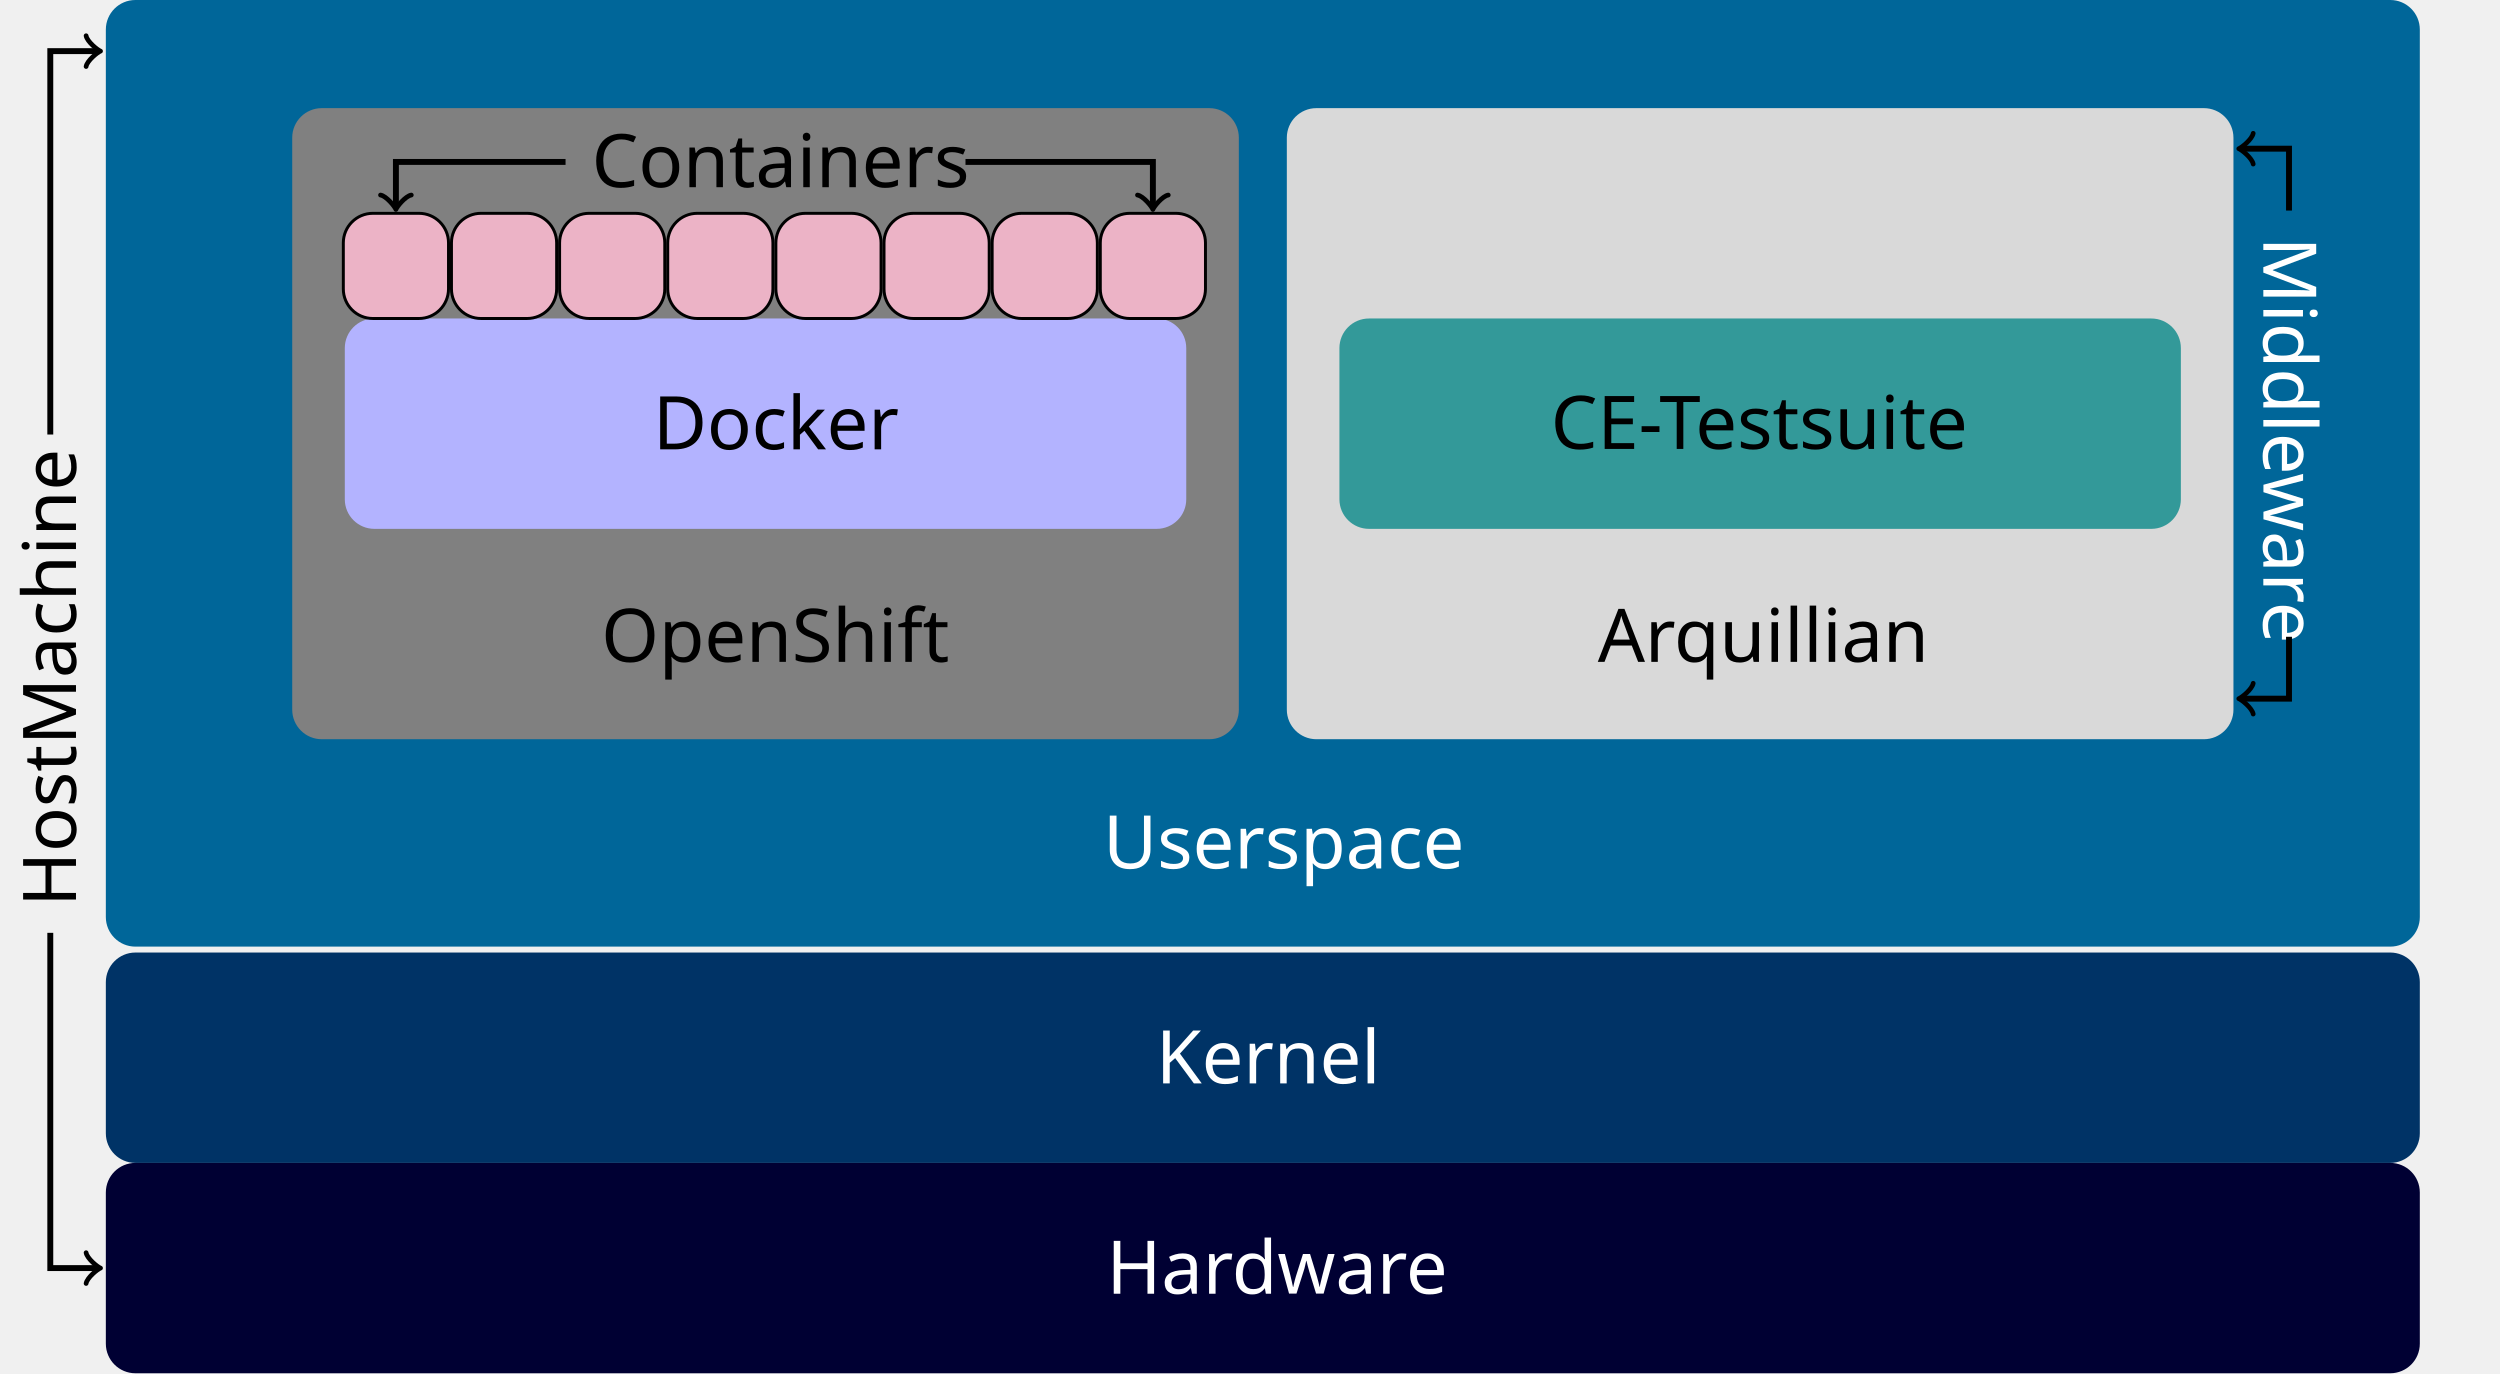
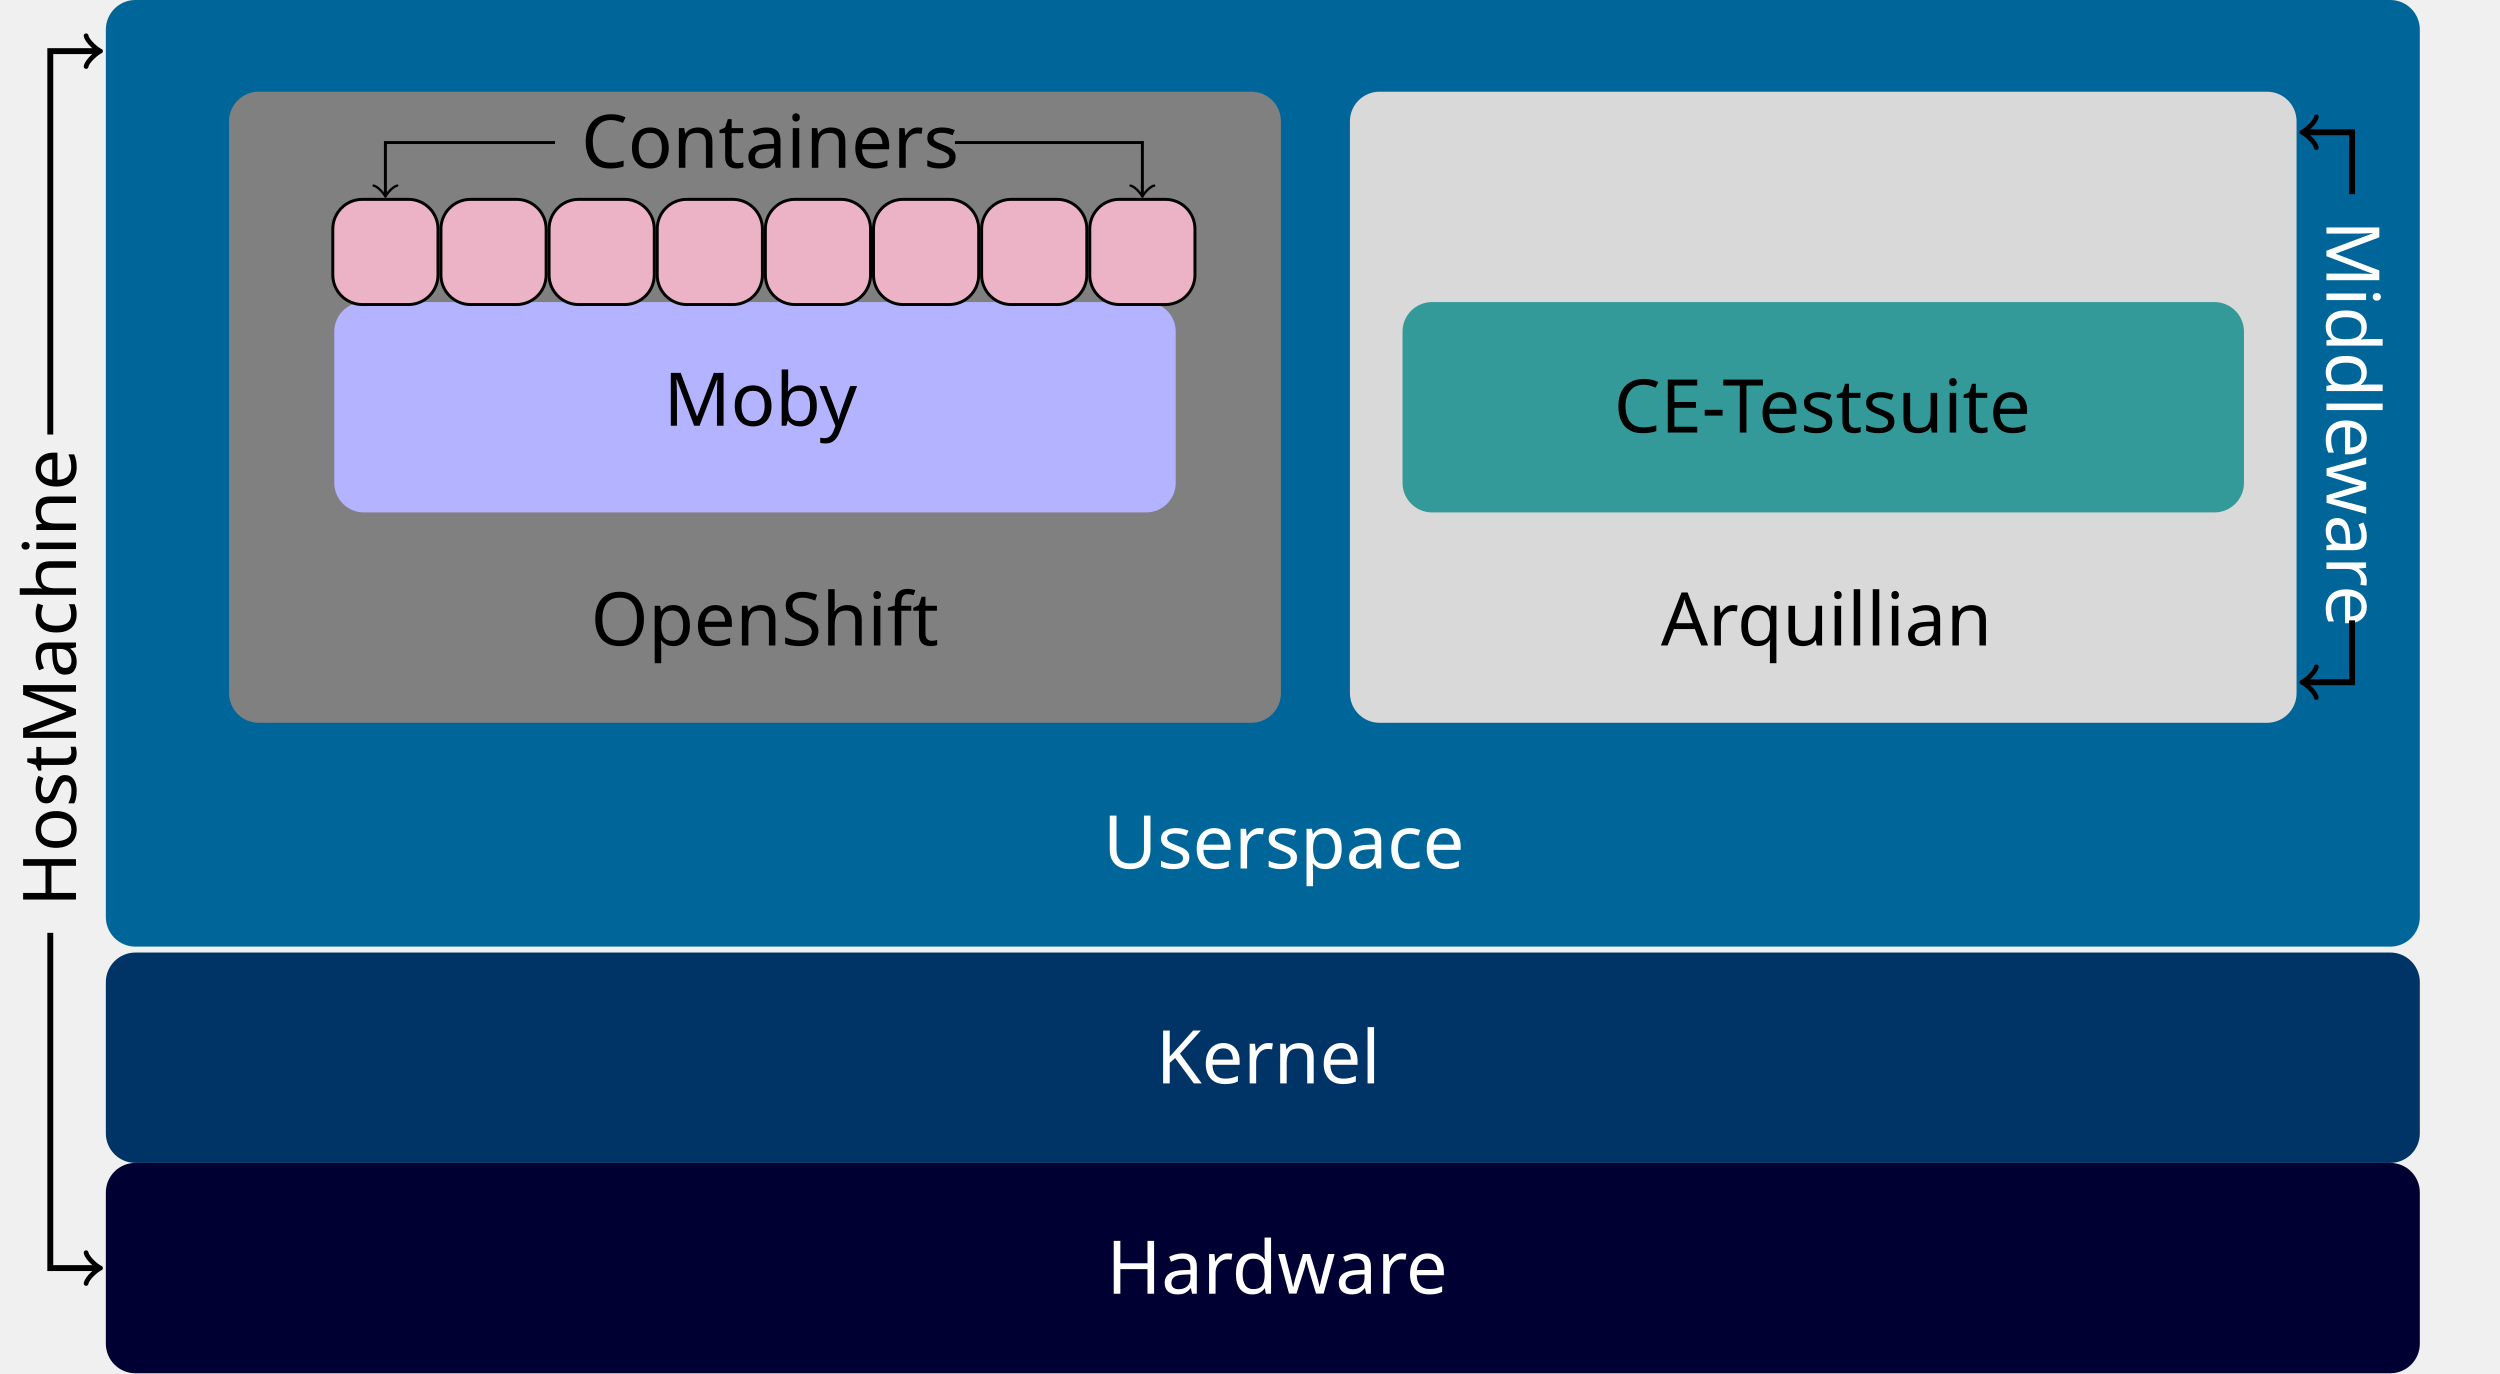
<svg xmlns="http://www.w3.org/2000/svg" viewBox="0 0 449.175 246.732" height="246.732" width="449.175" xml:space="preserve" id="svg2" version="1.1">
  <defs id="defs6" />
  <g transform="matrix(1.333333,0,0,-1.333333,0,246.732)" id="g10">
    <g transform="translate(170.17,121.269)" id="g12">
      <g id="g14">
        <g id="g16" />
        <g id="g18">
          <g id="g20">
-             <g id="g22">
-               <path id="path24" style="fill:#006699;fill-opacity:1;fill-rule:nonzero;stroke:none" d="m 151.922,63.78 h -303.845 c -2.201,0 -3.985,-1.784 -3.985,-3.985 V -59.795 c 0,-2.201 1.784,-3.985 3.985,-3.985 h 303.845 c 2.201,0 3.985,1.784 3.985,3.985 V 59.795 c 0,2.201 -1.784,3.985 -3.985,3.985 z" />
-             </g>
-             <g id="g26">
-               <g id="g28" />
-             </g>
-           </g>
-           <g id="g30">
-             <g transform="translate(-21.516,-53.245)" id="g32">
-               <g id="g34">
-                 <g transform="translate(-148.654,-68.024)" id="g36">
-                   <text id="text40" style="font-variant:normal;font-weight:normal;font-size:9.963px;font-family:CMR10;-inkscape-font-specification:CMR10;writing-mode:lr-tb;fill:#ffffff;fill-opacity:1;fill-rule:nonzero;stroke:none" transform="matrix(1,0,0,-1,148.654,68.024)">
-                     <tspan id="tspan38" y="0" x="0 7.472 11.401 15.829 19.731 23.66 29.195 34.177 38.604">Userspace</tspan>
-                   </text>
-                   <g transform="translate(148.654,68.024)" id="g42" />
-                 </g>
-               </g>
-               <g transform="translate(21.516,53.245)" id="g44" />
-             </g>
-           </g>
-           <g id="g46">
-             <g id="g48">
-               <path id="path50" style="fill:#808080;fill-opacity:1;fill-rule:nonzero;stroke:none" d="m -7.218,49.208 h -119.59 c -2.201,0 -3.985,-1.784 -3.985,-3.985 v -77.07 c 0,-2.201 1.784,-3.985 3.985,-3.985 H -7.218 c 2.201,0 3.985,1.784 3.985,3.985 v 77.07 c 0,2.201 -1.784,3.985 -3.985,3.985 z" />
-             </g>
-             <g transform="translate(-67.012,6.689)" id="g52">
-               <g id="g54" />
-               <g transform="translate(67.012,-6.689)" id="g56" />
-             </g>
-           </g>
-           <g id="g58">
-             <g transform="translate(-89.152,-25.408)" id="g60">
-               <g id="g62">
-                 <g transform="translate(-81.018,-95.861)" id="g64">
-                   <text id="text68" style="font-variant:normal;font-weight:normal;font-size:9.963px;font-family:CMR10;-inkscape-font-specification:CMR10;writing-mode:lr-tb;fill:#000000;fill-opacity:1;fill-rule:nonzero;stroke:none" transform="matrix(1,0,0,-1,81.018,95.861)">
-                     <tspan id="tspan66" y="0" x="0 7.749 13.563 17.99 23.526 29.061 34.596 37.364 40.408">OpenShift</tspan>
-                   </text>
-                   <g transform="translate(81.018,95.861)" id="g70" />
-                 </g>
-               </g>
-               <g transform="translate(89.152,25.408)" id="g72" />
-             </g>
-           </g>
-           <g id="g74">
-             <g id="g76">
-               <path id="path78" style="fill:#d9d9d9;fill-opacity:1;fill-rule:nonzero;stroke:none" d="M 126.808,49.208 H 7.218 c -2.201,0 -3.985,-1.784 -3.985,-3.985 v -77.07 c 0,-2.201 1.784,-3.985 3.985,-3.985 H 126.808 c 2.201,0 3.985,1.784 3.985,3.985 v 77.07 c 0,2.201 -1.784,3.985 -3.985,3.985 z" />
-             </g>
-             <g transform="translate(67.013,6.689)" id="g80">
+             <g id="g22" />
+             <g id="g24">
+               <g id="g26" />
+             </g>
+           </g>
+           <g id="g28">
+             <g id="g30" />
+             <g id="g32">
+               <g id="g34" />
+             </g>
+           </g>
+           <g id="g36">
+             <g id="g38">
+               <path id="path40" style="fill:#006699;fill-opacity:1;fill-rule:nonzero;stroke:none" d="m 151.922,63.78 h -303.845 c -2.201,0 -3.985,-1.784 -3.985,-3.985 V -59.795 c 0,-2.201 1.784,-3.985 3.985,-3.985 h 303.845 c 2.201,0 3.985,1.784 3.985,3.985 V 59.795 c 0,2.201 -1.784,3.985 -3.985,3.985 z" />
+             </g>
+             <g transform="translate(-64.178)" id="g42">
+               <g transform="translate(64.178)" id="g44">
+                 <g transform="translate(-64.178)" id="g46" />
+               </g>
+               <g transform="translate(64.178)" id="g48" />
+             </g>
+           </g>
+           <g id="g50">
+             <g transform="translate(-21.516,-53.245)" id="g52">
+               <g id="g54">
+                 <g transform="translate(-148.654,-68.024)" id="g56">
+                   <text id="text60" style="font-variant:normal;font-weight:normal;font-size:9.963px;font-family:CMR10;-inkscape-font-specification:CMR10;writing-mode:lr-tb;fill:#ffffff;fill-opacity:1;fill-rule:nonzero;stroke:none" transform="matrix(1,0,0,-1,148.654,68.024)">
+                     <tspan id="tspan58" y="0" x="0 7.472 11.401 15.829 19.731 23.66 29.195 34.177 38.604">Userspace</tspan>
+                   </text>
+                   <g transform="translate(148.654,68.024)" id="g62" />
+                 </g>
+               </g>
+               <g transform="translate(21.516,53.245)" id="g64" />
+             </g>
+           </g>
+           <g id="g66">
+             <g id="g68">
+               <g id="g70" />
+             </g>
+           </g>
+           <g id="g72">
+             <g id="g74">
+               <g id="g76" />
+             </g>
+           </g>
+           <g id="g78">
+             <g id="g80">
              <g id="g82" />
-               <g transform="translate(-67.013,-6.689)" id="g84" />
-             </g>
-           </g>
-           <g id="g86">
-             <g transform="translate(45.136,-25.408)" id="g88">
-               <g id="g90">
-                 <g transform="translate(-215.306,-95.861)" id="g92">
-                   <text id="text96" style="font-variant:normal;font-weight:normal;font-size:9.963px;font-family:CMR10;-inkscape-font-specification:CMR10;writing-mode:lr-tb;fill:#000000;fill-opacity:1;fill-rule:nonzero;stroke:none" transform="matrix(1,0,0,-1,215.306,95.861)">
-                     <tspan id="tspan94" y="0" x="0 7.472 11.374 16.633 22.168 24.935 27.703 30.471 33.238 38.22">Arquillian</tspan>
-                   </text>
-                   <g transform="translate(215.306,95.861)" id="g98" />
-                 </g>
-               </g>
-               <g transform="translate(-45.136,25.408)" id="g100" />
+             </g>
+           </g>
+           <g id="g84">
+             <g id="g86">
+               <g id="g88" />
+             </g>
+           </g>
+           <g id="g90">
+             <g id="g92">
+               <g id="g94" />
+             </g>
+           </g>
+           <g id="g96">
+             <g id="g98">
+               <g id="g100" />
            </g>
          </g>
          <g id="g102">
            <g id="g104">
-               <path id="path106" style="fill:#339999;fill-opacity:1;fill-rule:nonzero;stroke:none" d="M 119.722,20.862 H 14.305 c -2.201,0 -3.985,-1.784 -3.985,-3.985 V -3.5 c 0,-2.201 1.784,-3.985 3.985,-3.985 h 105.417 c 2.201,0 3.985,1.784 3.985,3.985 v 20.377 c 0,2.201 -1.784,3.985 -3.985,3.985 z" />
-             </g>
-             <g transform="translate(38.799,3.285)" id="g108">
-               <g id="g110">
-                 <g transform="translate(-208.969,-124.554)" id="g112">
-                   <text id="text116" style="font-variant:normal;font-weight:normal;font-size:9.963px;font-family:CMR10;-inkscape-font-specification:CMR10;writing-mode:lr-tb;fill:#000000;fill-opacity:1;fill-rule:nonzero;stroke:none" transform="matrix(1,0,0,-1,208.969,124.554)">
-                     <tspan id="tspan114" y="0" x="0 7.195 13.976 17.296 23.664 28.092 32.021 35.895 39.824 45.36 48.127 52.002">CE-Testsuite</tspan>
-                   </text>
-                   <g transform="translate(208.969,124.554)" id="g118" />
-                 </g>
-               </g>
-               <g transform="translate(-38.799,-3.285)" id="g120" />
-             </g>
-           </g>
-           <g id="g122">
-             <g id="g124">
-               <path id="path126" style="fill:#003366;fill-opacity:1;fill-rule:nonzero;stroke:none" d="m 151.922,-64.577 h -303.845 c -2.201,0 -3.985,-1.784 -3.985,-3.985 v -20.377 c 0,-2.201 1.784,-3.985 3.985,-3.985 h 303.845 c 2.201,0 3.985,1.784 3.985,3.985 v 20.377 c 0,2.201 -1.784,3.985 -3.985,3.985 z" />
-             </g>
-             <g transform="translate(-14.404,-82.209)" id="g128">
-               <g id="g130">
-                 <g transform="translate(-155.766,-39.06)" id="g132">
-                   <text id="text136" style="font-variant:normal;font-weight:normal;font-size:9.963px;font-family:CMR10;-inkscape-font-specification:CMR10;writing-mode:lr-tb;fill:#ffffff;fill-opacity:1;fill-rule:nonzero;stroke:none" transform="matrix(1,0,0,-1,155.766,39.06)">
-                     <tspan id="tspan134" y="0" x="0 7.749 12.176 16.079 21.614 26.041">Kernel</tspan>
-                   </text>
-                   <g transform="translate(155.766,39.06)" id="g138" />
-                 </g>
-               </g>
-               <g transform="translate(14.404,82.209)" id="g140" />
-             </g>
-           </g>
-           <g id="g142">
-             <g id="g144">
-               <path id="path146" style="fill:#000033;fill-opacity:1;fill-rule:nonzero;stroke:none" d="m 151.922,-92.924 h -303.845 c -2.201,0 -3.985,-1.784 -3.985,-3.985 v -20.377 c 0,-2.201 1.784,-3.985 3.985,-3.985 h 303.845 c 2.201,0 3.985,1.784 3.985,3.985 v 20.377 c 0,2.201 -1.784,3.985 -3.985,3.985 z" />
-             </g>
-             <g transform="translate(-21.06,-110.555)" id="g148">
-               <g id="g150">
-                 <g transform="translate(-149.11,-10.714)" id="g152">
-                   <text id="text156" style="font-variant:normal;font-weight:normal;font-size:9.963px;font-family:CMR10;-inkscape-font-specification:CMR10;writing-mode:lr-tb;fill:#ffffff;fill-opacity:1;fill-rule:nonzero;stroke:none" transform="matrix(1,0,0,-1,149.11,10.714)">
-                     <tspan id="tspan154" y="0" x="0 7.472 12.453 16.356 21.891 28.807 33.788 37.691">Hardware</tspan>
-                   </text>
-                   <g transform="translate(149.11,10.714)" id="g158" />
-                 </g>
-               </g>
-               <g transform="translate(21.06,110.555)" id="g160" />
+               <g id="g106" />
+             </g>
+           </g>
+           <g id="g108">
+             <g id="g110">
+               <g id="g112" />
+             </g>
+           </g>
+           <g id="g114">
+             <g id="g116">
+               <g id="g118" />
+             </g>
+           </g>
+           <g id="g120">
+             <g id="g122">
+               <g id="g124" />
+             </g>
+           </g>
+           <g id="g126">
+             <g id="g128">
+               <path id="path130" style="fill:#808080;fill-opacity:1;fill-rule:nonzero;stroke:none" d="m -1.549,51.423 h -133.764 c -2.201,0 -3.985,-1.784 -3.985,-3.985 v -77.07 c 0,-2.201 1.784,-3.985 3.985,-3.985 H -1.549 c 2.201,0 3.985,1.784 3.985,3.985 v 77.07 c 0,2.201 -1.784,3.985 -3.985,3.985 z" />
+             </g>
+             <g transform="translate(-71.949,8.903)" id="g132">
+               <g transform="translate(3.52)" id="g134">
+                 <g transform="translate(-3.52)" id="g136" />
+               </g>
+               <g transform="translate(71.949,-8.903)" id="g138" />
+             </g>
+           </g>
+           <g id="g140">
+             <g transform="translate(-90.569,-23.194)" id="g142">
+               <g id="g144">
+                 <g transform="translate(-79.601,-98.075)" id="g146">
+                   <text id="text150" style="font-variant:normal;font-weight:normal;font-size:9.963px;font-family:CMR10;-inkscape-font-specification:CMR10;writing-mode:lr-tb;fill:#000000;fill-opacity:1;fill-rule:nonzero;stroke:none" transform="matrix(1,0,0,-1,79.601,98.075)">
+                     <tspan id="tspan148" y="0" x="0 7.749 13.563 17.99 23.526 29.061 34.596 37.364 40.408">OpenShift</tspan>
+                   </text>
+                   <g transform="translate(79.601,98.075)" id="g152" />
+                 </g>
+               </g>
+               <g transform="translate(90.569,23.194)" id="g154" />
+             </g>
+           </g>
+           <g id="g156">
+             <g id="g158">
+               <g id="g160" />
            </g>
          </g>
          <g id="g162">
            <g id="g164">
-               <path id="path166" style="fill:#b3b3ff;fill-opacity:1;fill-rule:nonzero;stroke:none" d="m -14.305,20.862 h -105.417 c -2.201,0 -3.985,-1.784 -3.985,-3.985 V -3.5 c 0,-2.201 1.784,-3.985 3.985,-3.985 h 105.417 c 2.201,0 3.985,1.784 3.985,3.985 v 20.377 c 0,2.201 -1.784,3.985 -3.985,3.985 z" />
-             </g>
-             <g transform="translate(-82.178,3.229)" id="g168">
-               <g id="g170">
-                 <g transform="translate(-87.992,-124.498)" id="g172">
-                   <text id="text176" style="font-variant:normal;font-weight:normal;font-size:9.963px;font-family:CMR10;-inkscape-font-specification:CMR10;writing-mode:lr-tb;fill:#000000;fill-opacity:1;fill-rule:nonzero;stroke:none" transform="matrix(1,0,0,-1,87.992,124.498)">
-                     <tspan id="tspan174" y="0" x="0 7.61 12.871 17.019 21.998 26.426">Docker</tspan>
-                   </text>
-                   <g transform="translate(87.992,124.498)" id="g178" />
-                 </g>
-               </g>
-               <g transform="translate(82.178,-3.229)" id="g180" />
-             </g>
-           </g>
-           <g id="g182">
-             <g id="g184">
-               <path id="path186" style="fill:#ecb3c6;fill-opacity:1;fill-rule:nonzero;stroke:#000000;stroke-width:0.399;stroke-linecap:butt;stroke-linejoin:miter;stroke-miterlimit:10;stroke-dasharray:none;stroke-opacity:1" d="m -113.718,35.035 h -6.203 c -2.201,0 -3.985,-1.784 -3.985,-3.985 V 24.847 c 0,-2.201 1.784,-3.985 3.985,-3.985 h 6.203 c 2.201,0 3.985,1.784 3.985,3.985 v 6.203 c 0,2.201 -1.784,3.985 -3.985,3.985 z" />
-             </g>
-             <g transform="translate(-116.818,27.948)" id="g188">
+               <g id="g166" />
+             </g>
+           </g>
+           <g id="g168">
+             <g id="g170">
+               <g id="g172" />
+             </g>
+           </g>
+           <g id="g174">
+             <g id="g176">
+               <g id="g178" />
+             </g>
+           </g>
+           <g id="g180">
+             <g id="g182">
+               <g id="g184" />
+             </g>
+           </g>
+           <g id="g186">
+             <g id="g188">
              <g id="g190" />
-               <g transform="translate(116.818,-27.948)" id="g192" />
-             </g>
-           </g>
-           <g id="g194">
-             <g id="g196">
-               <path id="path198" style="fill:#ecb3c6;fill-opacity:1;fill-rule:nonzero;stroke:#000000;stroke-width:0.399;stroke-linecap:butt;stroke-linejoin:miter;stroke-miterlimit:10;stroke-dasharray:none;stroke-opacity:1" d="m -99.146,35.035 h -6.203 c -2.201,0 -3.985,-1.784 -3.985,-3.985 V 24.847 c 0,-2.201 1.784,-3.985 3.985,-3.985 h 6.203 c 2.201,0 3.985,1.784 3.985,3.985 v 6.203 c 0,2.201 -1.784,3.985 -3.985,3.985 z" />
-             </g>
-             <g transform="translate(-102.246,27.948)" id="g200">
+             </g>
+           </g>
+           <g id="g192">
+             <g id="g194">
+               <g id="g196" />
+             </g>
+           </g>
+           <g id="g198">
+             <g id="g200">
              <g id="g202" />
-               <g transform="translate(102.246,-27.948)" id="g204" />
-             </g>
-           </g>
-           <g id="g206">
-             <g id="g208">
-               <path id="path210" style="fill:#ecb3c6;fill-opacity:1;fill-rule:nonzero;stroke:#000000;stroke-width:0.399;stroke-linecap:butt;stroke-linejoin:miter;stroke-miterlimit:10;stroke-dasharray:none;stroke-opacity:1" d="m -84.575,35.035 h -6.203 c -2.201,0 -3.985,-1.784 -3.985,-3.985 V 24.847 c 0,-2.201 1.784,-3.985 3.985,-3.985 h 6.203 c 2.201,0 3.985,1.784 3.985,3.985 v 6.203 c 0,2.201 -1.784,3.985 -3.985,3.985 z" />
-             </g>
-             <g transform="translate(-87.675,27.948)" id="g212">
-               <g id="g214" />
-               <g transform="translate(87.675,-27.948)" id="g216" />
-             </g>
-           </g>
-           <g id="g218">
-             <g id="g220">
-               <path id="path222" style="fill:#ecb3c6;fill-opacity:1;fill-rule:nonzero;stroke:#000000;stroke-width:0.399;stroke-linecap:butt;stroke-linejoin:miter;stroke-miterlimit:10;stroke-dasharray:none;stroke-opacity:1" d="m -70.003,35.035 h -6.203 c -2.201,0 -3.985,-1.784 -3.985,-3.985 V 24.847 c 0,-2.201 1.784,-3.985 3.985,-3.985 h 6.203 c 2.201,0 3.985,1.784 3.985,3.985 v 6.203 c 0,2.201 -1.784,3.985 -3.985,3.985 z" />
-             </g>
-             <g transform="translate(-73.103,27.948)" id="g224">
-               <g id="g226" />
-               <g transform="translate(73.103,-27.948)" id="g228" />
-             </g>
-           </g>
-           <g id="g230">
-             <g id="g232">
-               <path id="path234" style="fill:#ecb3c6;fill-opacity:1;fill-rule:nonzero;stroke:#000000;stroke-width:0.399;stroke-linecap:butt;stroke-linejoin:miter;stroke-miterlimit:10;stroke-dasharray:none;stroke-opacity:1" d="m -55.431,35.035 h -6.203 c -2.201,0 -3.985,-1.784 -3.985,-3.985 V 24.847 c 0,-2.201 1.784,-3.985 3.985,-3.985 h 6.203 c 2.201,0 3.985,1.784 3.985,3.985 v 6.203 c 0,2.201 -1.784,3.985 -3.985,3.985 z" />
-             </g>
-             <g transform="translate(-58.531,27.948)" id="g236">
-               <g id="g238" />
-               <g transform="translate(58.531,-27.948)" id="g240" />
-             </g>
-           </g>
-           <g id="g242">
-             <g id="g244">
-               <path id="path246" style="fill:#ecb3c6;fill-opacity:1;fill-rule:nonzero;stroke:#000000;stroke-width:0.399;stroke-linecap:butt;stroke-linejoin:miter;stroke-miterlimit:10;stroke-dasharray:none;stroke-opacity:1" d="m -40.859,35.035 h -6.203 c -2.201,0 -3.985,-1.784 -3.985,-3.985 V 24.847 c 0,-2.201 1.784,-3.985 3.985,-3.985 h 6.203 c 2.201,0 3.985,1.784 3.985,3.985 v 6.203 c 0,2.201 -1.784,3.985 -3.985,3.985 z" />
-             </g>
-             <g transform="translate(-43.96,27.948)" id="g248">
-               <g id="g250" />
-               <g transform="translate(43.96,-27.948)" id="g252" />
-             </g>
-           </g>
-           <g id="g254">
-             <g id="g256">
-               <path id="path258" style="fill:#ecb3c6;fill-opacity:1;fill-rule:nonzero;stroke:#000000;stroke-width:0.399;stroke-linecap:butt;stroke-linejoin:miter;stroke-miterlimit:10;stroke-dasharray:none;stroke-opacity:1" d="m -26.287,35.035 h -6.203 c -2.201,0 -3.985,-1.784 -3.985,-3.985 V 24.847 c 0,-2.201 1.784,-3.985 3.985,-3.985 h 6.203 c 2.201,0 3.985,1.784 3.985,3.985 v 6.203 c 0,2.201 -1.784,3.985 -3.985,3.985 z" />
-             </g>
-             <g transform="translate(-29.388,27.948)" id="g260">
-               <g id="g262" />
-               <g transform="translate(29.388,-27.948)" id="g264" />
-             </g>
-           </g>
-           <g id="g266">
-             <g id="g268">
-               <path id="path270" style="fill:#ecb3c6;fill-opacity:1;fill-rule:nonzero;stroke:#000000;stroke-width:0.399;stroke-linecap:butt;stroke-linejoin:miter;stroke-miterlimit:10;stroke-dasharray:none;stroke-opacity:1" d="m -11.715,35.035 h -6.203 c -2.201,0 -3.985,-1.784 -3.985,-3.985 V 24.847 c 0,-2.201 1.784,-3.985 3.985,-3.985 h 6.203 c 2.201,0 3.985,1.784 3.985,3.985 v 6.203 c 0,2.201 -1.784,3.985 -3.985,3.985 z" />
-             </g>
-             <g transform="translate(-14.816,27.948)" id="g272">
-               <g id="g274" />
-               <g transform="translate(14.816,-27.948)" id="g276" />
-             </g>
-           </g>
-           <g id="g278">
-             <g transform="translate(-90.439,38.555)" id="g280">
-               <g id="g282">
-                 <g transform="translate(-79.731,-159.824)" id="g284">
-                   <text id="text288" style="font-variant:normal;font-weight:normal;font-size:9.963px;font-family:CMR10;-inkscape-font-specification:CMR10;writing-mode:lr-tb;fill:#000000;fill-opacity:1;fill-rule:nonzero;stroke:none" transform="matrix(1,0,0,-1,79.731,159.824)">
-                     <tspan id="tspan286" y="0" x="0 7.195 12.176 17.433 21.307 26.288 29.056 34.591 39.019 42.921">Containers</tspan>
-                   </text>
-                   <g transform="translate(79.731,159.824)" id="g290" />
-                 </g>
-               </g>
-               <g transform="translate(90.439,-38.555)" id="g292" />
-             </g>
-           </g>
-           <g id="g294">
-             <g id="g296">
-               <path id="path298" style="fill:none;stroke:#000000;stroke-width:0.797;stroke-linecap:butt;stroke-linejoin:miter;stroke-miterlimit:10;stroke-dasharray:none;stroke-opacity:1" d="m -93.96,41.959 h -22.86 v -6.017" />
-               <g transform="rotate(-90,-40.43915,76.38074)" id="g300">
-                 <g id="g302">
-                   <path id="path304" style="fill:none;stroke:#000000;stroke-width:0.638;stroke-linecap:round;stroke-linejoin:round;stroke-miterlimit:10;stroke-dasharray:none;stroke-opacity:1" d="M -1.554,2.072 C -1.425,1.295 0,0.13 0.389,0 0,-0.13 -1.425,-1.295 -1.554,-2.072" />
-                 </g>
-               </g>
-             </g>
+             </g>
+           </g>
+           <g id="g204">
+             <g id="g206">
+               <path id="path208" style="fill:#b3b3ff;fill-opacity:1;fill-rule:nonzero;stroke:none" d="m -15.722,23.076 h -105.417 c -2.201,0 -3.985,-1.784 -3.985,-3.985 V -1.286 c 0,-2.201 1.784,-3.985 3.985,-3.985 h 105.417 c 2.201,0 3.985,1.784 3.985,3.985 v 20.377 c 0,2.201 -1.784,3.985 -3.985,3.985 z" />
+             </g>
+             <g transform="translate(-80.744,6.412)" id="g210">
+               <g id="g212">
+                 <g transform="translate(-89.426,-127.681)" id="g214">
+                   <text id="text218" style="font-variant:normal;font-weight:normal;font-size:9.963px;font-family:CMR10;-inkscape-font-specification:CMR10;writing-mode:lr-tb;fill:#000000;fill-opacity:1;fill-rule:nonzero;stroke:none" transform="matrix(1,0,0,-1,89.426,127.681)">
+                     <tspan id="tspan216" y="0" x="0 9.133 14.114 19.37">Moby</tspan>
+                   </text>
+                   <g transform="translate(89.426,127.681)" id="g220" />
+                 </g>
+               </g>
+               <g transform="translate(80.744,-6.412)" id="g222" />
+             </g>
+           </g>
+           <g id="g224">
+             <g transform="translate(-129.041,29.829)" id="g226">
+               <g id="g228" />
+               <g transform="translate(129.041,-29.829)" id="g230" />
+             </g>
+           </g>
+           <g id="g232">
+             <g id="g234">
+               <path id="path236" style="fill:#ecb3c6;fill-opacity:1;fill-rule:nonzero;stroke:#000000;stroke-width:0.399;stroke-linecap:butt;stroke-linejoin:miter;stroke-miterlimit:10;stroke-dasharray:none;stroke-opacity:1" d="m -115.135,36.916 h -6.203 c -2.201,0 -3.985,-1.784 -3.985,-3.985 v -6.203 c 0,-2.201 1.784,-3.985 3.985,-3.985 h 6.203 c 2.201,0 3.985,1.784 3.985,3.985 v 6.203 c 0,2.201 -1.784,3.985 -3.985,3.985 z" />
+             </g>
+             <g transform="translate(-118.235,29.829)" id="g238">
+               <g id="g240" />
+               <g transform="translate(118.235,-29.829)" id="g242" />
+             </g>
+           </g>
+           <g id="g244">
+             <g id="g246">
+               <path id="path248" style="fill:#ecb3c6;fill-opacity:1;fill-rule:nonzero;stroke:#000000;stroke-width:0.399;stroke-linecap:butt;stroke-linejoin:miter;stroke-miterlimit:10;stroke-dasharray:none;stroke-opacity:1" d="m -100.563,36.916 h -6.203 c -2.201,0 -3.985,-1.784 -3.985,-3.985 v -6.203 c 0,-2.201 1.784,-3.985 3.985,-3.985 h 6.203 c 2.201,0 3.985,1.784 3.985,3.985 v 6.203 c 0,2.201 -1.784,3.985 -3.985,3.985 z" />
+             </g>
+             <g transform="translate(-103.663,29.829)" id="g250">
+               <g id="g252" />
+               <g transform="translate(103.663,-29.829)" id="g254" />
+             </g>
+           </g>
+           <g id="g256">
+             <g id="g258">
+               <path id="path260" style="fill:#ecb3c6;fill-opacity:1;fill-rule:nonzero;stroke:#000000;stroke-width:0.399;stroke-linecap:butt;stroke-linejoin:miter;stroke-miterlimit:10;stroke-dasharray:none;stroke-opacity:1" d="m -85.992,36.916 h -6.203 c -2.201,0 -3.985,-1.784 -3.985,-3.985 v -6.203 c 0,-2.201 1.784,-3.985 3.985,-3.985 h 6.203 c 2.201,0 3.985,1.784 3.985,3.985 v 6.203 c 0,2.201 -1.784,3.985 -3.985,3.985 z" />
+             </g>
+             <g transform="translate(-89.092,29.829)" id="g262">
+               <g id="g264" />
+               <g transform="translate(89.092,-29.829)" id="g266" />
+             </g>
+           </g>
+           <g id="g268">
+             <g id="g270">
+               <path id="path272" style="fill:#ecb3c6;fill-opacity:1;fill-rule:nonzero;stroke:#000000;stroke-width:0.399;stroke-linecap:butt;stroke-linejoin:miter;stroke-miterlimit:10;stroke-dasharray:none;stroke-opacity:1" d="m -71.42,36.916 h -6.203 c -2.201,0 -3.985,-1.784 -3.985,-3.985 v -6.203 c 0,-2.201 1.784,-3.985 3.985,-3.985 h 6.203 c 2.201,0 3.985,1.784 3.985,3.985 v 6.203 c 0,2.201 -1.784,3.985 -3.985,3.985 z" />
+             </g>
+             <g transform="translate(-74.52,29.829)" id="g274">
+               <g id="g276" />
+               <g transform="translate(74.52,-29.829)" id="g278" />
+             </g>
+           </g>
+           <g id="g280">
+             <g id="g282">
+               <path id="path284" style="fill:#ecb3c6;fill-opacity:1;fill-rule:nonzero;stroke:#000000;stroke-width:0.399;stroke-linecap:butt;stroke-linejoin:miter;stroke-miterlimit:10;stroke-dasharray:none;stroke-opacity:1" d="m -56.848,36.916 h -6.203 c -2.201,0 -3.985,-1.784 -3.985,-3.985 v -6.203 c 0,-2.201 1.784,-3.985 3.985,-3.985 h 6.203 c 2.201,0 3.985,1.784 3.985,3.985 v 6.203 c 0,2.201 -1.784,3.985 -3.985,3.985 z" />
+             </g>
+             <g transform="translate(-59.948,29.829)" id="g286">
+               <g id="g288" />
+               <g transform="translate(59.948,-29.829)" id="g290" />
+             </g>
+           </g>
+           <g id="g292">
+             <g id="g294">
+               <path id="path296" style="fill:#ecb3c6;fill-opacity:1;fill-rule:nonzero;stroke:#000000;stroke-width:0.399;stroke-linecap:butt;stroke-linejoin:miter;stroke-miterlimit:10;stroke-dasharray:none;stroke-opacity:1" d="m -42.276,36.916 h -6.203 c -2.201,0 -3.985,-1.784 -3.985,-3.985 v -6.203 c 0,-2.201 1.784,-3.985 3.985,-3.985 h 6.203 c 2.201,0 3.985,1.784 3.985,3.985 v 6.203 c 0,2.201 -1.784,3.985 -3.985,3.985 z" />
+             </g>
+             <g transform="translate(-45.377,29.829)" id="g298">
+               <g id="g300" />
+               <g transform="translate(45.377,-29.829)" id="g302" />
+             </g>
+           </g>
+           <g id="g304">
            <g id="g306">
-               <path id="path308" style="fill:none;stroke:#000000;stroke-width:0.797;stroke-linecap:butt;stroke-linejoin:miter;stroke-miterlimit:10;stroke-dasharray:none;stroke-opacity:1" d="m -40.067,41.959 h 25.251 v -6.017" />
-               <g transform="rotate(-90,10.56245,25.37914)" id="g310">
-                 <g id="g312">
-                   <path id="path314" style="fill:none;stroke:#000000;stroke-width:0.638;stroke-linecap:round;stroke-linejoin:round;stroke-miterlimit:10;stroke-dasharray:none;stroke-opacity:1" d="M -1.554,2.072 C -1.425,1.295 0,0.13 0.389,0 0,-0.13 -1.425,-1.295 -1.554,-2.072" />
-                 </g>
-               </g>
+               <path id="path308" style="fill:#ecb3c6;fill-opacity:1;fill-rule:nonzero;stroke:#000000;stroke-width:0.399;stroke-linecap:butt;stroke-linejoin:miter;stroke-miterlimit:10;stroke-dasharray:none;stroke-opacity:1" d="m -27.704,36.916 h -6.203 c -2.201,0 -3.985,-1.784 -3.985,-3.985 v -6.203 c 0,-2.201 1.784,-3.985 3.985,-3.985 h 6.203 c 2.201,0 3.985,1.784 3.985,3.985 v 6.203 c 0,2.201 -1.784,3.985 -3.985,3.985 z" />
+             </g>
+             <g transform="translate(-30.805,29.829)" id="g310">
+               <g id="g312" />
+               <g transform="translate(30.805,-29.829)" id="g314" />
            </g>
          </g>
          <g id="g316">
-             <g transform="rotate(90,-50.7655,-109.1655)" id="g318">
-               <g id="g320">
-                 <g transform="translate(-10.239,-62.869)" id="g322">
-                   <text id="text326" style="font-variant:normal;font-weight:normal;font-size:9.963px;font-family:CMR10;-inkscape-font-specification:CMR10;writing-mode:lr-tb;fill:#000000;fill-opacity:1;fill-rule:nonzero;stroke:none" transform="matrix(1,0,0,-1,10.239,62.869)">
-                     <tspan id="tspan324" y="0" x="0 7.472 12.453 16.383 23.575 32.707 37.689 41.847 47.382 50.15 55.685">HostMachine</tspan>
-                   </text>
-                   <g transform="translate(10.239,62.869)" id="g328" />
-                 </g>
-               </g>
-               <g transform="translate(159.931,58.4)" id="g330" />
-             </g>
-           </g>
-           <g id="g332">
-             <g id="g334">
-               <path id="path336" style="fill:none;stroke:#000000;stroke-width:0.797;stroke-linecap:butt;stroke-linejoin:miter;stroke-miterlimit:10;stroke-dasharray:none;stroke-opacity:1" d="m -163.393,5.227 v 51.663 h 6.379" />
-               <g transform="translate(-157.0134,56.89035)" id="g338">
-                 <g id="g340">
-                   <path id="path342" style="fill:none;stroke:#000000;stroke-width:0.638;stroke-linecap:round;stroke-linejoin:round;stroke-miterlimit:10;stroke-dasharray:none;stroke-opacity:1" d="M -1.554,2.072 C -1.425,1.295 0,0.13 0.389,0 0,-0.13 -1.425,-1.295 -1.554,-2.072" />
-                 </g>
-               </g>
-             </g>
-             <g id="g344">
-               <path id="path346" style="fill:none;stroke:#000000;stroke-width:0.797;stroke-linecap:butt;stroke-linejoin:miter;stroke-miterlimit:10;stroke-dasharray:none;stroke-opacity:1" d="m -163.393,-61.921 v -45.177 h 6.379" />
-               <g transform="translate(-157.0134,-107.0975)" id="g348">
-                 <g id="g350">
-                   <path id="path352" style="fill:none;stroke:#000000;stroke-width:0.638;stroke-linecap:round;stroke-linejoin:round;stroke-miterlimit:10;stroke-dasharray:none;stroke-opacity:1" d="M -1.554,2.072 C -1.425,1.295 0,0.13 0.389,0 0,-0.13 -1.425,-1.295 -1.554,-2.072" />
-                 </g>
+             <g id="g318">
+               <path id="path320" style="fill:#ecb3c6;fill-opacity:1;fill-rule:nonzero;stroke:#000000;stroke-width:0.399;stroke-linecap:butt;stroke-linejoin:miter;stroke-miterlimit:10;stroke-dasharray:none;stroke-opacity:1" d="m -13.132,36.916 h -6.203 c -2.201,0 -3.985,-1.784 -3.985,-3.985 v -6.203 c 0,-2.201 1.784,-3.985 3.985,-3.985 h 6.203 c 2.201,0 3.985,1.784 3.985,3.985 v 6.203 c 0,2.201 -1.784,3.985 -3.985,3.985 z" />
+             </g>
+             <g transform="translate(-16.233,29.829)" id="g322">
+               <g id="g324" />
+               <g transform="translate(16.233,-29.829)" id="g326" />
+             </g>
+           </g>
+           <g id="g328">
+             <g transform="translate(-91.856,41.167)" id="g330">
+               <g id="g332">
+                 <g transform="translate(-78.314,-162.436)" id="g334">
+                   <text id="text338" style="font-variant:normal;font-weight:normal;font-size:9.963px;font-family:CMR10;-inkscape-font-specification:CMR10;writing-mode:lr-tb;fill:#000000;fill-opacity:1;fill-rule:nonzero;stroke:none" transform="matrix(1,0,0,-1,78.314,162.436)">
+                     <tspan id="tspan336" y="0" x="0 7.195 12.176 17.433 21.307 26.288 29.056 34.591 39.019 42.921">Containers</tspan>
+                   </text>
+                   <g transform="translate(78.314,162.436)" id="g340" />
+                 </g>
+               </g>
+               <g transform="translate(91.856,-41.167)" id="g342" />
+             </g>
+           </g>
+           <g id="g344">
+             <path id="path346" style="fill:none;stroke:#000000;stroke-width:0.399;stroke-linecap:butt;stroke-linejoin:miter;stroke-miterlimit:10;stroke-dasharray:none;stroke-opacity:1" d="m -95.377,44.572 h -22.86 v -6.998" />
+             <g transform="rotate(-90,-40.33174,77.90515)" id="g348">
+               <g id="g350">
+                 <path id="path352" style="fill:none;stroke:#000000;stroke-width:0.319;stroke-linecap:round;stroke-linejoin:round;stroke-miterlimit:10;stroke-dasharray:none;stroke-opacity:1" d="M -1.196,1.594 C -1.096,0.996 0,0.1 0.299,0 0,-0.1 -1.096,-0.996 -1.196,-1.594" />
              </g>
            </g>
          </g>
          <g id="g354">
-             <g transform="rotate(90,95.8685,67.5225)" id="g356">
-               <g id="g358" />
-               <g transform="translate(-163.391,28.346)" id="g360" />
-             </g>
-           </g>
-           <g id="g362">
-             <g transform="rotate(-90,83.352,-51.466)" id="g364">
-               <g id="g366">
-                 <g transform="translate(-304.988,-153.155)" id="g368">
-                   <text id="text372" style="font-variant:normal;font-weight:normal;font-size:9.963px;font-family:CMR10;-inkscape-font-specification:CMR10;writing-mode:lr-tb;fill:#ffffff;fill-opacity:1;fill-rule:nonzero;stroke:none" transform="matrix(1,0,0,-1,304.988,153.155)">
-                     <tspan id="tspan370" y="0" x="0 9.133 11.9 17.436 22.971 25.738 30.166 37.082 42.063 45.965">Middleware</tspan>
-                   </text>
-                   <g transform="translate(304.988,153.155)" id="g374" />
-                 </g>
-               </g>
-               <g transform="translate(-134.818,-31.886)" id="g376" />
-             </g>
-           </g>
-           <g id="g378">
-             <g id="g380">
-               <path id="path382" style="fill:none;stroke:#000000;stroke-width:0.797;stroke-linecap:butt;stroke-linejoin:miter;stroke-miterlimit:10;stroke-dasharray:none;stroke-opacity:1" d="m 138.279,35.406 v 8.338 h -6.379" />
-               <g transform="rotate(180,65.94974,21.87179)" id="g384">
-                 <g id="g386">
-                   <path id="path388" style="fill:none;stroke:#000000;stroke-width:0.638;stroke-linecap:round;stroke-linejoin:round;stroke-miterlimit:10;stroke-dasharray:none;stroke-opacity:1" d="M -1.554,2.072 C -1.425,1.295 0,0.13 0.389,0 0,-0.13 -1.425,-1.295 -1.554,-2.072" />
-                 </g>
-               </g>
-             </g>
-             <g id="g390">
-               <path id="path392" style="fill:none;stroke:#000000;stroke-width:0.797;stroke-linecap:butt;stroke-linejoin:miter;stroke-miterlimit:10;stroke-dasharray:none;stroke-opacity:1" d="m 138.279,-22.029 v -8.338 h -6.379" />
-               <g transform="rotate(180,65.94974,-15.1836)" id="g394">
-                 <g id="g396">
-                   <path id="path398" style="fill:none;stroke:#000000;stroke-width:0.638;stroke-linecap:round;stroke-linejoin:round;stroke-miterlimit:10;stroke-dasharray:none;stroke-opacity:1" d="M -1.554,2.072 C -1.425,1.295 0,0.13 0.389,0 0,-0.13 -1.425,-1.295 -1.554,-2.072" />
+             <path id="path356" style="fill:none;stroke:#000000;stroke-width:0.399;stroke-linecap:butt;stroke-linejoin:miter;stroke-miterlimit:10;stroke-dasharray:none;stroke-opacity:1" d="m -41.484,44.572 h 25.251 v -6.998" />
+             <g transform="rotate(-90,10.66986,26.90355)" id="g358">
+               <g id="g360">
+                 <path id="path362" style="fill:none;stroke:#000000;stroke-width:0.319;stroke-linecap:round;stroke-linejoin:round;stroke-miterlimit:10;stroke-dasharray:none;stroke-opacity:1" d="M -1.196,1.594 C -1.096,0.996 0,0.1 0.299,0 0,-0.1 -1.096,-0.996 -1.196,-1.594" />
+               </g>
+             </g>
+           </g>
+           <g id="g364">
+             <g id="g366">
+               <g id="g368" />
+             </g>
+           </g>
+           <g id="g370">
+             <g id="g372">
+               <path id="path374" style="fill:#d9d9d9;fill-opacity:1;fill-rule:nonzero;stroke:none" d="M 135.313,51.423 H 15.723 c -2.201,0 -3.985,-1.784 -3.985,-3.985 v -77.07 c 0,-2.201 1.784,-3.985 3.985,-3.985 h 119.59 c 2.201,0 3.985,1.784 3.985,3.985 v 77.07 c 0,2.201 -1.784,3.985 -3.985,3.985 z" />
+             </g>
+             <g transform="translate(71.997,8.903)" id="g376">
+               <g transform="translate(3.52)" id="g378">
+                 <g transform="translate(-3.52)" id="g380" />
+               </g>
+               <g transform="translate(-71.997,-8.903)" id="g382" />
+             </g>
+           </g>
+           <g id="g384">
+             <g transform="translate(53.641,-23.194)" id="g386">
+               <g id="g388">
+                 <g transform="translate(-223.811,-98.075)" id="g390">
+                   <text id="text394" style="font-variant:normal;font-weight:normal;font-size:9.963px;font-family:CMR10;-inkscape-font-specification:CMR10;writing-mode:lr-tb;fill:#000000;fill-opacity:1;fill-rule:nonzero;stroke:none" transform="matrix(1,0,0,-1,223.811,98.075)">
+                     <tspan id="tspan392" y="0" x="0 7.472 11.374 16.633 22.168 24.935 27.703 30.471 33.238 38.22">Arquillian</tspan>
+                   </text>
+                   <g transform="translate(223.811,98.075)" id="g396" />
+                 </g>
+               </g>
+               <g transform="translate(-53.641,23.194)" id="g398" />
+             </g>
+           </g>
+           <g id="g400">
+             <g id="g402">
+               <path id="path404" style="fill:#339999;fill-opacity:1;fill-rule:nonzero;stroke:none" d="M 128.226,23.076 H 22.809 c -2.201,0 -3.985,-1.784 -3.985,-3.985 V -1.286 c 0,-2.201 1.784,-3.985 3.985,-3.985 h 105.417 c 2.201,0 3.985,1.784 3.985,3.985 v 20.377 c 0,2.201 -1.784,3.985 -3.985,3.985 z" />
+             </g>
+             <g transform="translate(47.303,5.499)" id="g406">
+               <g id="g408">
+                 <g transform="translate(-217.473,-126.768)" id="g410">
+                   <text id="text414" style="font-variant:normal;font-weight:normal;font-size:9.963px;font-family:CMR10;-inkscape-font-specification:CMR10;writing-mode:lr-tb;fill:#000000;fill-opacity:1;fill-rule:nonzero;stroke:none" transform="matrix(1,0,0,-1,217.473,126.768)">
+                     <tspan id="tspan412" y="0" x="0 7.195 13.976 17.296 23.664 28.092 32.021 35.895 39.824 45.36 48.127 52.002">CE-Testsuite</tspan>
+                   </text>
+                   <g transform="translate(217.473,126.768)" id="g416" />
+                 </g>
+               </g>
+               <g transform="translate(-47.303,-5.499)" id="g418" />
+             </g>
+           </g>
+           <g id="g420">
+             <g id="g422">
+               <path id="path424" style="fill:#003366;fill-opacity:1;fill-rule:nonzero;stroke:none" d="m 151.922,-64.577 h -303.845 c -2.201,0 -3.985,-1.784 -3.985,-3.985 v -20.377 c 0,-2.201 1.784,-3.985 3.985,-3.985 h 303.845 c 2.201,0 3.985,1.784 3.985,3.985 v 20.377 c 0,2.201 -1.784,3.985 -3.985,3.985 z" />
+             </g>
+             <g transform="translate(-14.404,-82.209)" id="g426">
+               <g id="g428">
+                 <g transform="translate(-155.766,-39.06)" id="g430">
+                   <text id="text434" style="font-variant:normal;font-weight:normal;font-size:9.963px;font-family:CMR10;-inkscape-font-specification:CMR10;writing-mode:lr-tb;fill:#ffffff;fill-opacity:1;fill-rule:nonzero;stroke:none" transform="matrix(1,0,0,-1,155.766,39.06)">
+                     <tspan id="tspan432" y="0" x="0 7.749 12.176 16.079 21.614 26.041">Kernel</tspan>
+                   </text>
+                   <g transform="translate(155.766,39.06)" id="g436" />
+                 </g>
+               </g>
+               <g transform="translate(14.404,82.209)" id="g438" />
+             </g>
+           </g>
+           <g id="g440">
+             <g id="g442">
+               <path id="path444" style="fill:#000033;fill-opacity:1;fill-rule:nonzero;stroke:none" d="m 151.922,-92.924 h -303.845 c -2.201,0 -3.985,-1.784 -3.985,-3.985 v -20.377 c 0,-2.201 1.784,-3.985 3.985,-3.985 h 303.845 c 2.201,0 3.985,1.784 3.985,3.985 v 20.377 c 0,2.201 -1.784,3.985 -3.985,3.985 z" />
+             </g>
+             <g transform="translate(-21.06,-110.555)" id="g446">
+               <g id="g448">
+                 <g transform="translate(-149.11,-10.714)" id="g450">
+                   <text id="text454" style="font-variant:normal;font-weight:normal;font-size:9.963px;font-family:CMR10;-inkscape-font-specification:CMR10;writing-mode:lr-tb;fill:#ffffff;fill-opacity:1;fill-rule:nonzero;stroke:none" transform="matrix(1,0,0,-1,149.11,10.714)">
+                     <tspan id="tspan452" y="0" x="0 7.472 12.453 16.356 21.891 28.807 33.788 37.691">Hardware</tspan>
+                   </text>
+                   <g transform="translate(149.11,10.714)" id="g456" />
+                 </g>
+               </g>
+               <g transform="translate(21.06,110.555)" id="g458" />
+             </g>
+           </g>
+           <g id="g460">
+             <g transform="rotate(90,-50.7655,-109.1655)" id="g462">
+               <g id="g464">
+                 <g transform="translate(-10.239,-62.869)" id="g466">
+                   <text id="text470" style="font-variant:normal;font-weight:normal;font-size:9.963px;font-family:CMR10;-inkscape-font-specification:CMR10;writing-mode:lr-tb;fill:#000000;fill-opacity:1;fill-rule:nonzero;stroke:none" transform="matrix(1,0,0,-1,10.239,62.869)">
+                     <tspan id="tspan468" y="0" x="0 7.472 12.453 16.383 23.575 32.707 37.689 41.847 47.382 50.15 55.685">HostMachine</tspan>
+                   </text>
+                   <g transform="translate(10.239,62.869)" id="g472" />
+                 </g>
+               </g>
+               <g transform="translate(159.931,58.4)" id="g474" />
+             </g>
+           </g>
+           <g id="g476">
+             <g id="g478">
+               <path id="path480" style="fill:none;stroke:#000000;stroke-width:0.797;stroke-linecap:butt;stroke-linejoin:miter;stroke-miterlimit:10;stroke-dasharray:none;stroke-opacity:1" d="m -163.393,5.227 v 51.663 h 6.379" />
+               <g transform="translate(-157.0134,56.89035)" id="g482">
+                 <g id="g484">
+                   <path id="path486" style="fill:none;stroke:#000000;stroke-width:0.638;stroke-linecap:round;stroke-linejoin:round;stroke-miterlimit:10;stroke-dasharray:none;stroke-opacity:1" d="M -1.554,2.072 C -1.425,1.295 0,0.13 0.389,0 0,-0.13 -1.425,-1.295 -1.554,-2.072" />
+                 </g>
+               </g>
+             </g>
+             <g id="g488">
+               <path id="path490" style="fill:none;stroke:#000000;stroke-width:0.797;stroke-linecap:butt;stroke-linejoin:miter;stroke-miterlimit:10;stroke-dasharray:none;stroke-opacity:1" d="m -163.393,-61.921 v -45.177 h 6.379" />
+               <g transform="translate(-157.0134,-107.0975)" id="g492">
+                 <g id="g494">
+                   <path id="path496" style="fill:none;stroke:#000000;stroke-width:0.638;stroke-linecap:round;stroke-linejoin:round;stroke-miterlimit:10;stroke-dasharray:none;stroke-opacity:1" d="M -1.554,2.072 C -1.425,1.295 0,0.13 0.389,0 0,-0.13 -1.425,-1.295 -1.554,-2.072" />
+                 </g>
+               </g>
+             </g>
+           </g>
+           <g id="g498">
+             <g transform="rotate(90,95.8685,67.5225)" id="g500">
+               <g id="g502" />
+               <g transform="translate(-163.391,28.346)" id="g504" />
+             </g>
+           </g>
+           <g id="g506">
+             <g transform="rotate(-90,88.711,-54.611)" id="g508">
+               <g id="g510">
+                 <g transform="translate(-313.492,-155.369)" id="g512">
+                   <text id="text516" style="font-variant:normal;font-weight:normal;font-size:9.963px;font-family:CMR10;-inkscape-font-specification:CMR10;writing-mode:lr-tb;fill:#ffffff;fill-opacity:1;fill-rule:nonzero;stroke:none" transform="matrix(1,0,0,-1,313.492,155.369)">
+                     <tspan id="tspan514" y="0" x="0 9.133 11.9 17.436 22.971 25.738 30.166 37.082 42.063 45.965">Middleware</tspan>
+                   </text>
+                   <g transform="translate(313.492,155.369)" id="g518" />
+                 </g>
+               </g>
+               <g transform="translate(-143.322,-34.1)" id="g520" />
+             </g>
+           </g>
+           <g id="g522">
+             <g id="g524">
+               <path id="path526" style="fill:none;stroke:#000000;stroke-width:0.797;stroke-linecap:butt;stroke-linejoin:miter;stroke-miterlimit:10;stroke-dasharray:none;stroke-opacity:1" d="m 146.783,37.62 v 8.338 h -6.379" />
+               <g transform="rotate(180,70.20201,22.97901)" id="g528">
+                 <g id="g530">
+                   <path id="path532" style="fill:none;stroke:#000000;stroke-width:0.638;stroke-linecap:round;stroke-linejoin:round;stroke-miterlimit:10;stroke-dasharray:none;stroke-opacity:1" d="M -1.554,2.072 C -1.425,1.295 0,0.13 0.389,0 0,-0.13 -1.425,-1.295 -1.554,-2.072" />
+                 </g>
+               </g>
+             </g>
+             <g id="g534">
+               <path id="path536" style="fill:none;stroke:#000000;stroke-width:0.797;stroke-linecap:butt;stroke-linejoin:miter;stroke-miterlimit:10;stroke-dasharray:none;stroke-opacity:1" d="m 146.783,-19.815 v -8.338 h -6.379" />
+               <g transform="rotate(180,70.20201,-14.07639)" id="g538">
+                 <g id="g540">
+                   <path id="path542" style="fill:none;stroke:#000000;stroke-width:0.638;stroke-linecap:round;stroke-linejoin:round;stroke-miterlimit:10;stroke-dasharray:none;stroke-opacity:1" d="M -1.554,2.072 C -1.425,1.295 0,0.13 0.389,0 0,-0.13 -1.425,-1.295 -1.554,-2.072" />
                </g>
              </g>
            </g>
          </g>
        </g>
      </g>
    </g>
  </g>
</svg>
